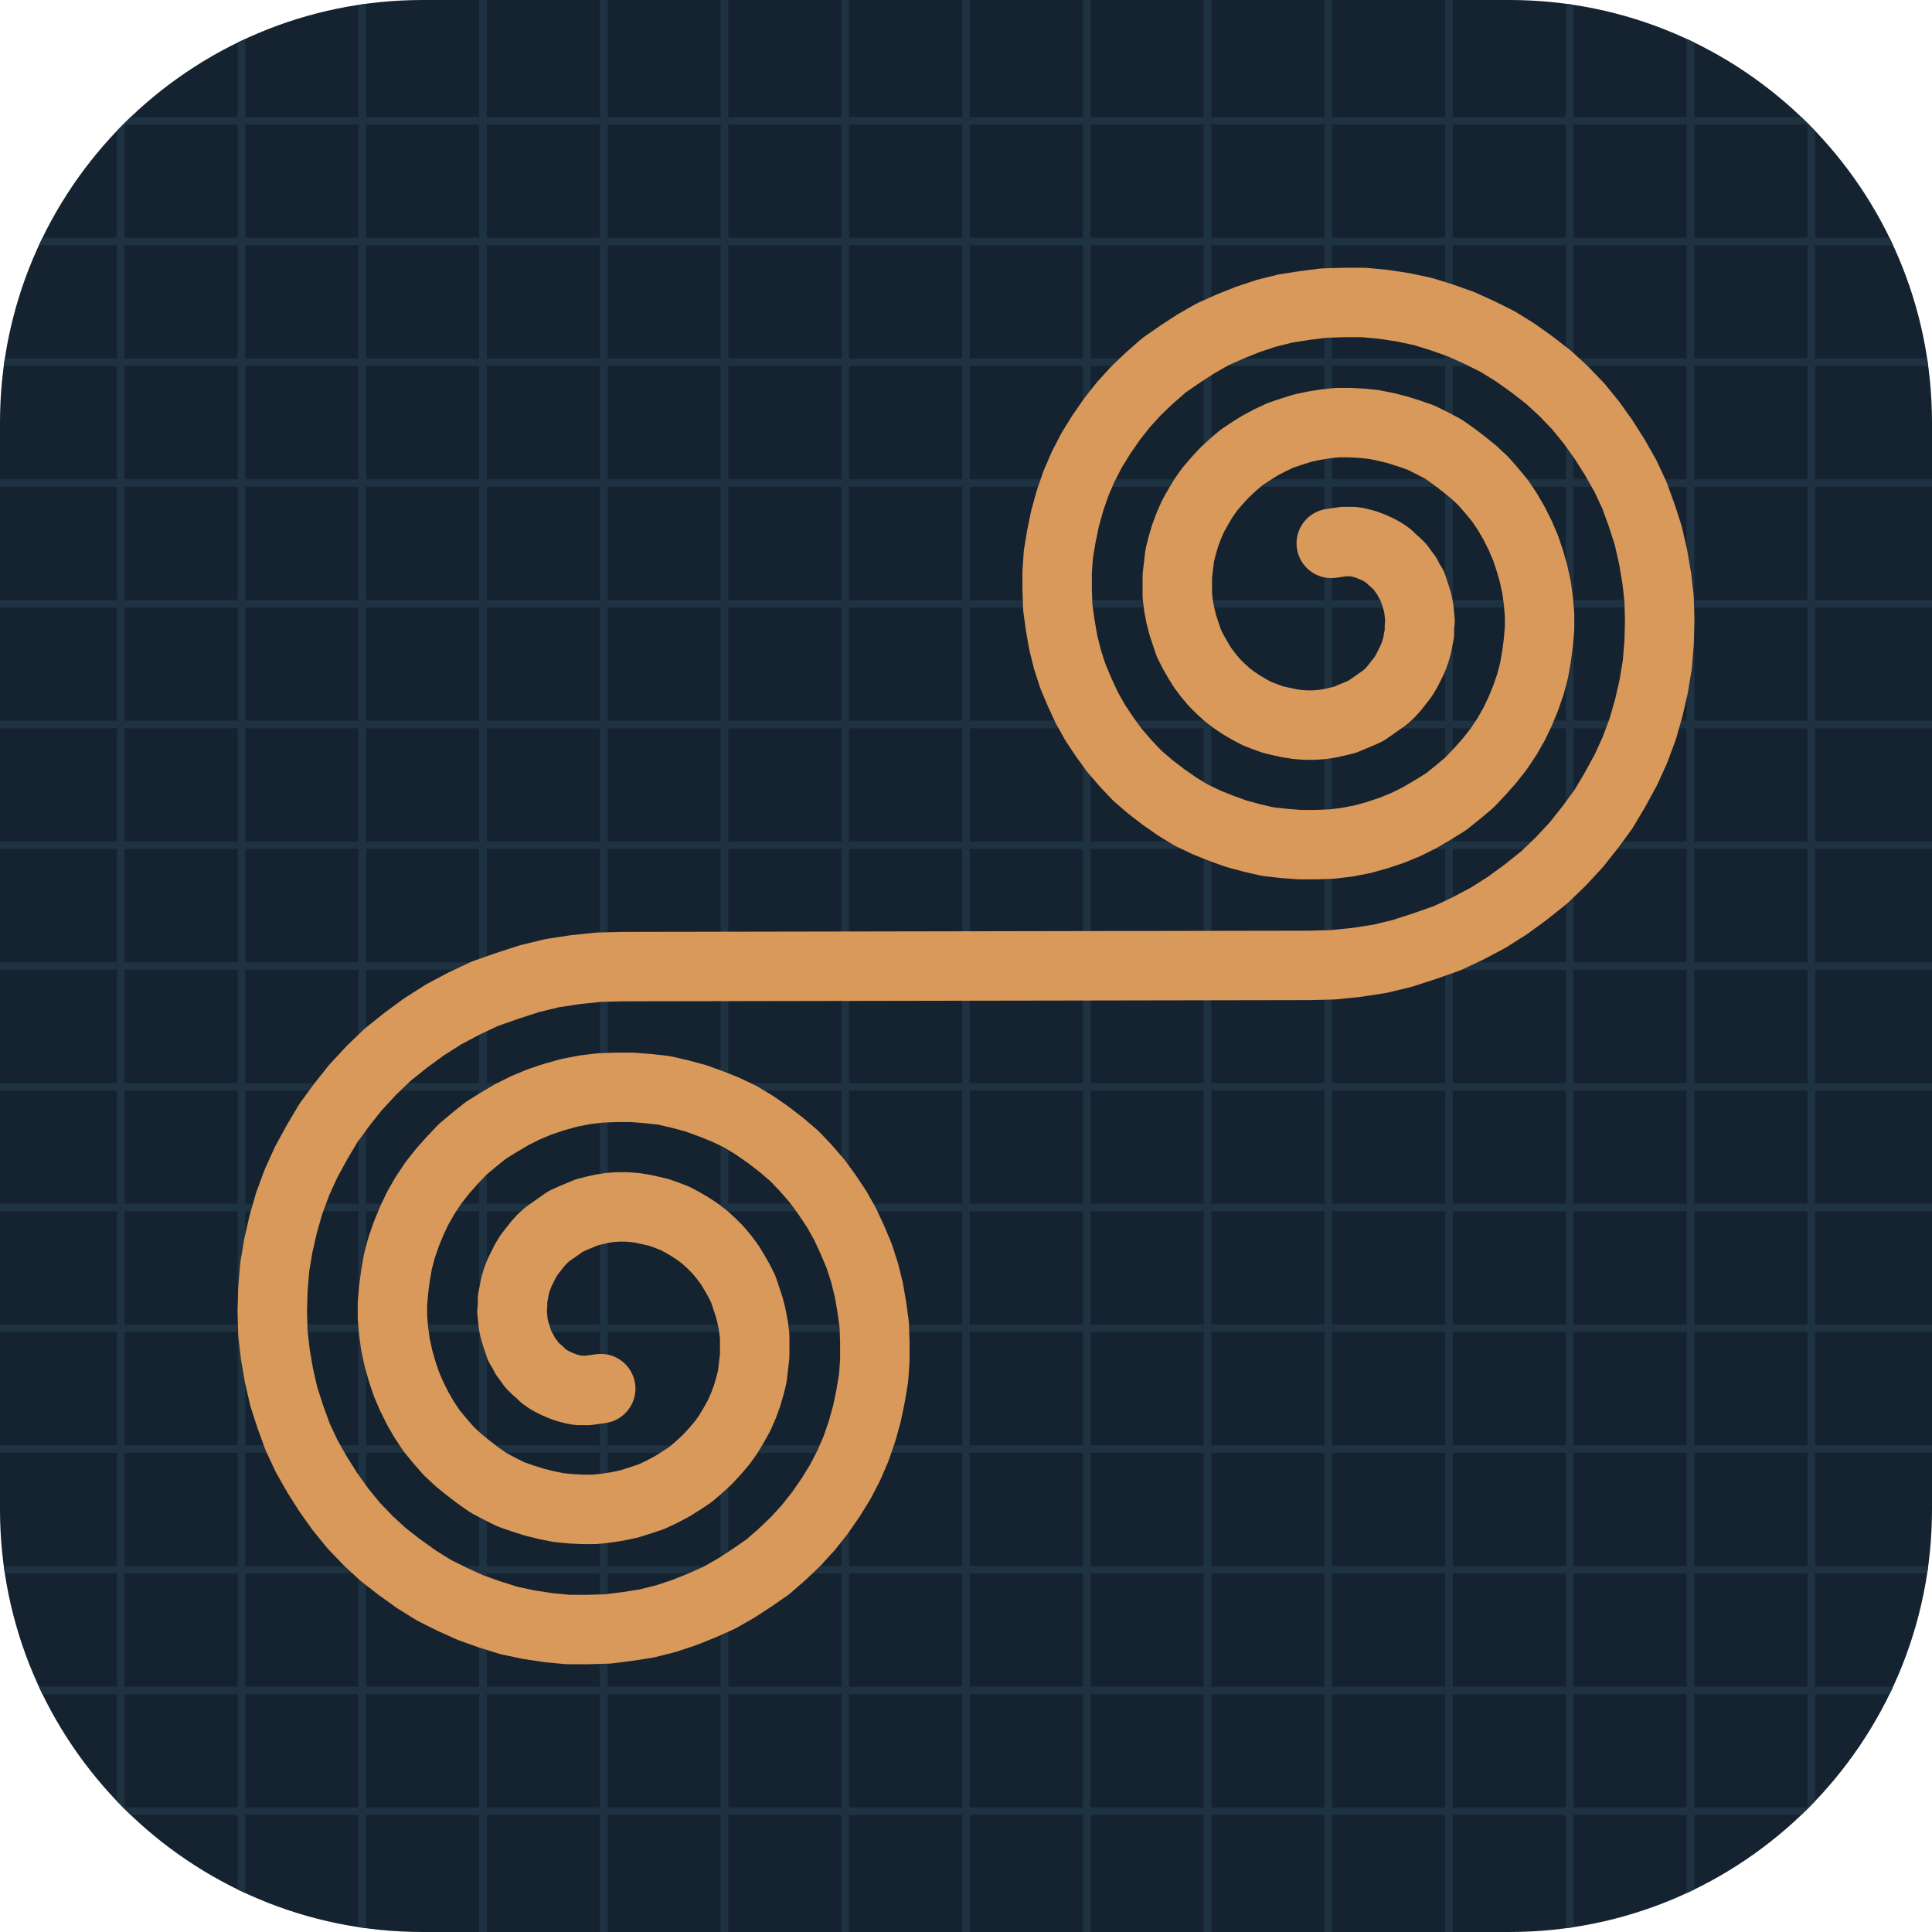
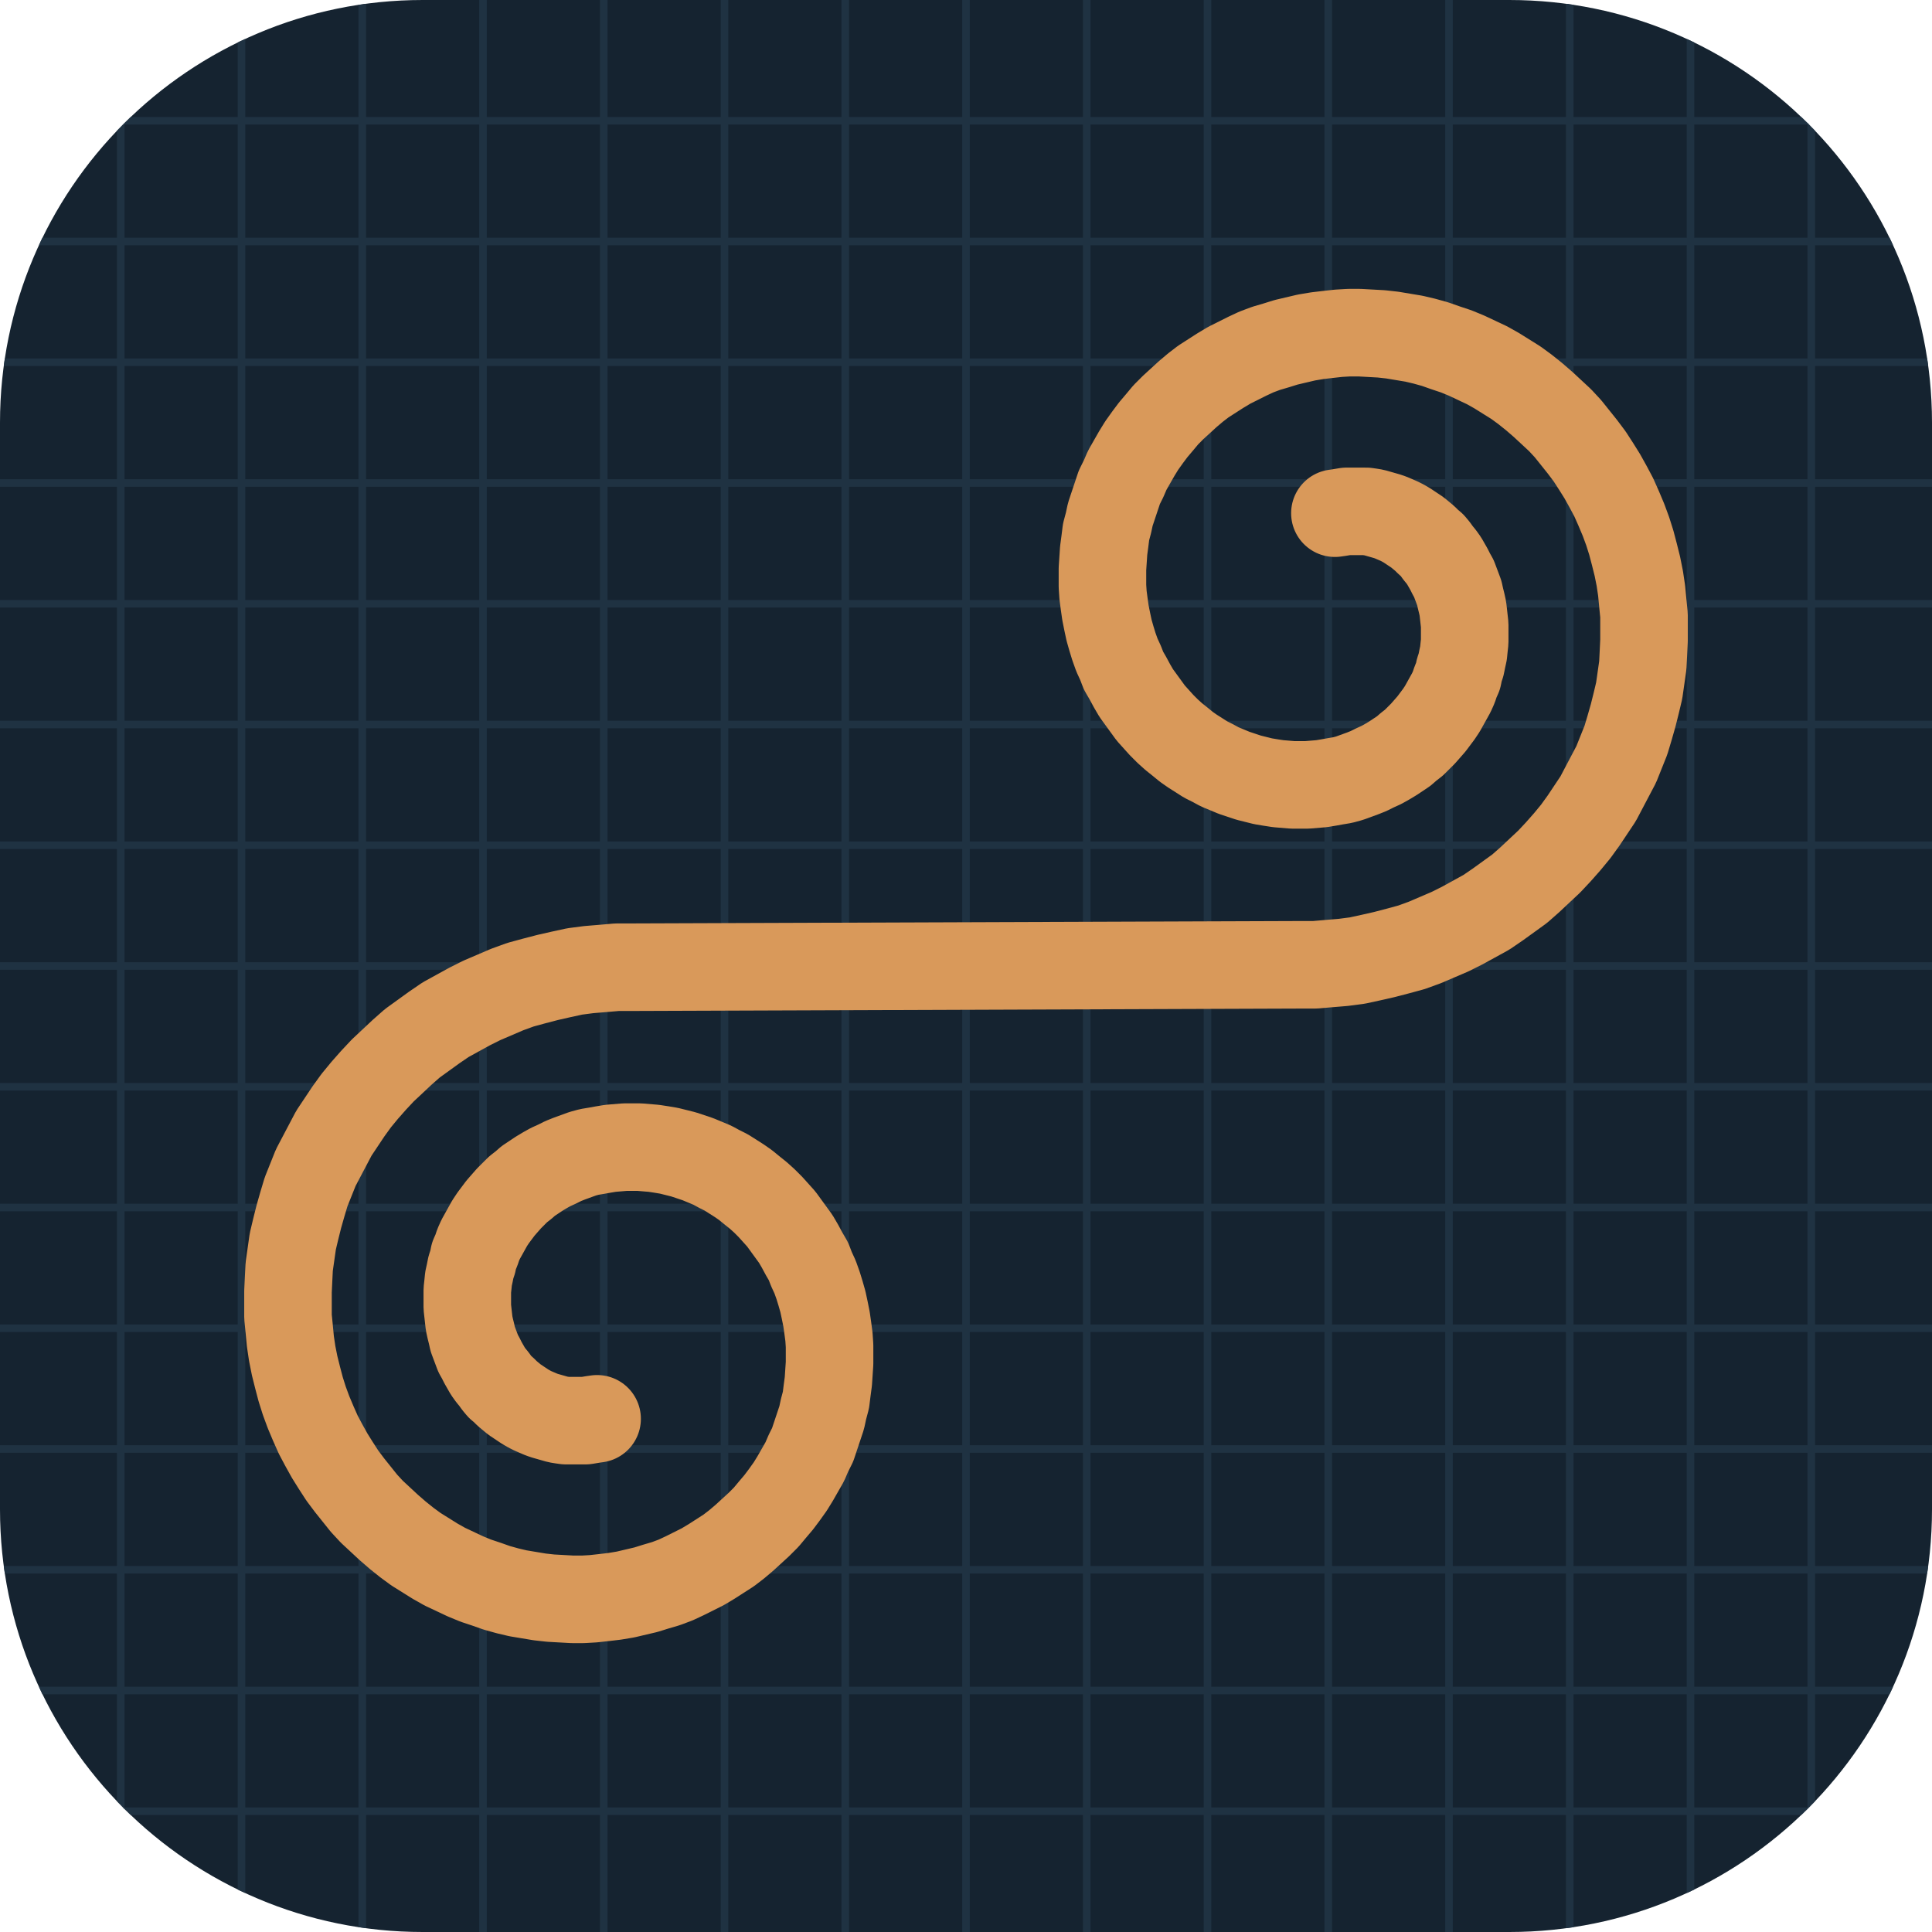
<svg xmlns="http://www.w3.org/2000/svg" viewBox="0 0 512 512">
  <clipPath id="tile">
    <rect width="512" height="512" rx="112" />
  </clipPath>
  <g clip-path="url(#tile)">
    <rect width="512" height="512" fill="#152330" />
    <path d="M32 0V512M0 32H512" stroke="#1f3242" stroke-width="2" />
    <path d="M64 0V512M0 64H512" stroke="#1f3242" stroke-width="2" />
    <path d="M96 0V512M0 96H512" stroke="#1f3242" stroke-width="2" />
    <path d="M128 0V512M0 128H512" stroke="#1f3242" stroke-width="2" />
    <path d="M160 0V512M0 160H512" stroke="#1f3242" stroke-width="2" />
    <path d="M192 0V512M0 192H512" stroke="#1f3242" stroke-width="2" />
    <path d="M224 0V512M0 224H512" stroke="#1f3242" stroke-width="2" />
    <path d="M256 0V512M0 256H512" stroke="#1f3242" stroke-width="2" />
    <path d="M288 0V512M0 288H512" stroke="#1f3242" stroke-width="2" />
    <path d="M320 0V512M0 320H512" stroke="#1f3242" stroke-width="2" />
    <path d="M352 0V512M0 352H512" stroke="#1f3242" stroke-width="2" />
    <path d="M384 0V512M0 384H512" stroke="#1f3242" stroke-width="2" />
    <path d="M416 0V512M0 416H512" stroke="#1f3242" stroke-width="2" />
    <path d="M448 0V512M0 448H512" stroke="#1f3242" stroke-width="2" />
    <path d="M480 0V512M0 480H512" stroke="#1f3242" stroke-width="2" />
  </g>
-   <path transform="translate(0 0) scale(16)" d="M9.95 23L9.88 23.01L9.81 23.02L9.74 23.03L9.67 23.03L9.59 23.03L9.52 23.02L9.44 23L9.37 22.98L9.29 22.95L9.22 22.92L9.14 22.88L9.07 22.84L9 22.79L8.94 22.73L8.87 22.67L8.81 22.61L8.76 22.54L8.7 22.46L8.66 22.38L8.61 22.3L8.58 22.21L8.55 22.12L8.52 22.02L8.5 21.92L8.49 21.82L8.48 21.72L8.49 21.62L8.49 21.51L8.51 21.41L8.53 21.3L8.56 21.2L8.6 21.09L8.65 20.99L8.7 20.89L8.76 20.79L8.83 20.7L8.9 20.61L8.98 20.52L9.07 20.44L9.17 20.37L9.27 20.3L9.37 20.23L9.48 20.18L9.6 20.13L9.72 20.08L9.84 20.05L9.97 20.02L10.1 20L10.24 19.99L10.37 19.99L10.51 20L10.64 20.02L10.78 20.05L10.91 20.08L11.05 20.13L11.18 20.18L11.31 20.25L11.43 20.32L11.55 20.4L11.67 20.49L11.78 20.59L11.89 20.7L11.99 20.82L12.08 20.94L12.16 21.07L12.24 21.21L12.31 21.35L12.36 21.5L12.41 21.65L12.45 21.81L12.48 21.97L12.5 22.13L12.5 22.29L12.5 22.46L12.48 22.63L12.46 22.8L12.42 22.96L12.37 23.13L12.31 23.29L12.24 23.45L12.15 23.61L12.06 23.76L11.96 23.9L11.84 24.04L11.72 24.17L11.58 24.3L11.44 24.42L11.29 24.52L11.13 24.62L10.96 24.71L10.79 24.79L10.61 24.85L10.42 24.91L10.23 24.95L10.04 24.98L9.85 25L9.65 25L9.45 24.99L9.25 24.97L9.05 24.93L8.85 24.88L8.66 24.82L8.46 24.75L8.28 24.66L8.09 24.56L7.92 24.44L7.75 24.31L7.59 24.18L7.43 24.03L7.29 23.87L7.15 23.7L7.03 23.52L6.92 23.33L6.82 23.13L6.73 22.92L6.66 22.71L6.6 22.5L6.55 22.27L6.52 22.05L6.5 21.82L6.5 21.59L6.52 21.36L6.55 21.13L6.59 20.9L6.65 20.67L6.73 20.44L6.82 20.22L6.92 20.01L7.04 19.8L7.18 19.59L7.33 19.4L7.49 19.22L7.66 19.04L7.85 18.88L8.05 18.72L8.26 18.59L8.48 18.46L8.7 18.35L8.94 18.25L9.18 18.17L9.43 18.1L9.69 18.05L9.94 18.02L10.21 18.01L10.47 18.01L10.73 18.03L11 18.06L11.26 18.12L11.52 18.19L11.77 18.28L12.02 18.38L12.27 18.5L12.5 18.64L12.73 18.8L12.95 18.97L13.16 19.15L13.35 19.35L13.54 19.57L13.7 19.79L13.86 20.03L14 20.28L14.12 20.54L14.23 20.8L14.32 21.08L14.39 21.36L14.44 21.65L14.48 21.94L14.49 22.23L14.49 22.53L14.47 22.82L14.42 23.12L14.36 23.41L14.28 23.7L14.18 23.99L14.06 24.27L13.92 24.54L13.76 24.8L13.58 25.06L13.39 25.3L13.18 25.53L12.96 25.74L12.72 25.95L12.46 26.13L12.2 26.3L11.92 26.46L11.63 26.59L11.33 26.71L11.03 26.81L10.71 26.89L10.39 26.94L10.07 26.98L9.74 26.99L9.41 26.99L9.09 26.96L8.76 26.91L8.43 26.84L8.11 26.74L7.8 26.63L7.49 26.49L7.19 26.34L6.9 26.16L6.62 25.96L6.35 25.75L6.1 25.52L5.86 25.27L5.64 25L5.44 24.72L5.25 24.42L5.08 24.12L4.93 23.8L4.81 23.47L4.7 23.13L4.62 22.78L4.56 22.43L4.52 22.08L4.51 21.72L4.52 21.36L4.55 20.99L4.61 20.63L4.69 20.28L4.79 19.93L4.92 19.58L5.07 19.25L5.25 18.92L5.44 18.6L5.66 18.3L5.89 18.01L6.15 17.73L6.42 17.47L6.72 17.23L7.02 17.01L7.35 16.8L7.69 16.62L8.03 16.46L8.4 16.33L8.77 16.21L9.14 16.12L9.53 16.06L9.92 16.02L10.31 16.01L21.69 15.99L22.08 15.98L22.47 15.94L22.86 15.88L23.23 15.79L23.6 15.67L23.97 15.54L24.31 15.38L24.65 15.2L24.98 14.99L25.28 14.77L25.58 14.53L25.85 14.27L26.11 13.99L26.34 13.7L26.56 13.4L26.75 13.08L26.93 12.75L27.08 12.42L27.21 12.07L27.31 11.72L27.39 11.37L27.45 11.01L27.48 10.64L27.49 10.28L27.48 9.92L27.44 9.57L27.38 9.22L27.3 8.87L27.19 8.53L27.07 8.2L26.92 7.88L26.75 7.58L26.56 7.28L26.36 7L26.14 6.73L25.9 6.48L25.65 6.25L25.38 6.04L25.1 5.84L24.81 5.66L24.51 5.51L24.2 5.37L23.89 5.26L23.57 5.16L23.24 5.09L22.91 5.04L22.59 5.01L22.26 5.01L21.93 5.02L21.61 5.06L21.29 5.11L20.97 5.19L20.67 5.29L20.37 5.41L20.08 5.54L19.8 5.7L19.54 5.87L19.28 6.05L19.04 6.26L18.82 6.47L18.61 6.7L18.42 6.94L18.24 7.2L18.08 7.46L17.94 7.73L17.82 8.01L17.72 8.3L17.64 8.59L17.58 8.88L17.53 9.18L17.51 9.47L17.51 9.77L17.52 10.06L17.56 10.35L17.61 10.64L17.68 10.92L17.77 11.2L17.88 11.46L18 11.72L18.14 11.97L18.3 12.21L18.46 12.43L18.65 12.65L18.84 12.85L19.05 13.03L19.27 13.2L19.5 13.36L19.73 13.5L19.98 13.62L20.23 13.72L20.48 13.81L20.74 13.88L21 13.94L21.27 13.97L21.53 13.99L21.79 13.99L22.06 13.98L22.31 13.95L22.57 13.9L22.82 13.83L23.06 13.75L23.3 13.65L23.52 13.54L23.74 13.41L23.95 13.28L24.15 13.12L24.34 12.96L24.51 12.78L24.67 12.6L24.82 12.41L24.96 12.2L25.08 11.99L25.18 11.78L25.27 11.56L25.35 11.33L25.41 11.1L25.45 10.87L25.48 10.64L25.5 10.41L25.5 10.18L25.48 9.95L25.45 9.73L25.4 9.5L25.34 9.29L25.27 9.08L25.18 8.87L25.08 8.67L24.97 8.48L24.85 8.3L24.71 8.13L24.57 7.97L24.41 7.82L24.25 7.69L24.08 7.56L23.91 7.44L23.72 7.34L23.54 7.25L23.34 7.18L23.15 7.12L22.95 7.07L22.75 7.03L22.55 7.01L22.35 7L22.15 7L21.96 7.02L21.77 7.05L21.58 7.09L21.39 7.15L21.21 7.21L21.04 7.29L20.87 7.38L20.71 7.48L20.56 7.58L20.42 7.7L20.28 7.83L20.16 7.96L20.04 8.1L19.94 8.24L19.85 8.39L19.76 8.55L19.69 8.71L19.63 8.87L19.58 9.04L19.54 9.2L19.52 9.37L19.5 9.54L19.5 9.71L19.5 9.87L19.52 10.03L19.55 10.19L19.59 10.35L19.64 10.5L19.69 10.65L19.76 10.79L19.84 10.93L19.92 11.06L20.01 11.18L20.11 11.3L20.22 11.41L20.33 11.51L20.45 11.6L20.57 11.68L20.69 11.75L20.82 11.82L20.95 11.87L21.09 11.92L21.22 11.95L21.36 11.98L21.49 12L21.63 12.01L21.76 12.01L21.9 12L22.03 11.98L22.16 11.95L22.28 11.92L22.4 11.87L22.52 11.82L22.63 11.77L22.73 11.7L22.83 11.63L22.93 11.56L23.02 11.48L23.1 11.39L23.17 11.3L23.24 11.21L23.3 11.11L23.35 11.01L23.4 10.91L23.44 10.8L23.47 10.7L23.49 10.59L23.51 10.49L23.51 10.38L23.52 10.28L23.51 10.18L23.5 10.08L23.48 9.98L23.45 9.88L23.42 9.79L23.39 9.7L23.34 9.62L23.3 9.54L23.24 9.46L23.19 9.39L23.13 9.33L23.06 9.27L23 9.21L22.93 9.16L22.86 9.12L22.78 9.08L22.71 9.05L22.63 9.02L22.56 9L22.48 8.98L22.41 8.97L22.33 8.97L22.26 8.97L22.19 8.98L22.12 8.99L22.05 9" fill="none" stroke="#d9995a" stroke-width="1.15" stroke-linecap="round" stroke-linejoin="round" />
+   <path transform="translate(0 0) scale(16)" d="M9.89 23.5L9.82 23.51L9.76 23.52L9.7 23.53L9.64 23.53L9.57 23.53L9.51 23.53L9.44 23.53L9.37 23.53L9.3 23.52L9.24 23.51L9.17 23.49L9.1 23.47L9.03 23.45L8.97 23.43L8.9 23.4L8.83 23.37L8.77 23.34L8.7 23.3L8.64 23.26L8.58 23.22L8.52 23.18L8.46 23.13L8.4 23.08L8.34 23.02L8.28 22.97L8.23 22.91L8.18 22.84L8.13 22.78L8.08 22.71L8.04 22.64L8 22.57L7.96 22.49L7.92 22.42L7.89 22.34L7.86 22.26L7.83 22.18L7.81 22.09L7.79 22.01L7.77 21.92L7.76 21.83L7.75 21.74L7.74 21.65L7.74 21.56L7.74 21.46L7.74 21.37L7.75 21.28L7.76 21.18L7.78 21.09L7.8 20.99L7.83 20.9L7.85 20.8L7.89 20.71L7.92 20.62L7.96 20.53L8.01 20.44L8.06 20.35L8.11 20.26L8.17 20.17L8.23 20.09L8.29 20.01L8.36 19.93L8.43 19.85L8.51 19.77L8.58 19.7L8.67 19.63L8.75 19.56L8.84 19.5L8.93 19.44L9.03 19.38L9.12 19.33L9.23 19.28L9.33 19.23L9.43 19.19L9.54 19.15L9.65 19.11L9.76 19.08L9.88 19.06L9.99 19.04L10.11 19.02L10.23 19.01L10.35 19L10.47 19L10.59 19L10.71 19.01L10.83 19.02L10.96 19.04L11.08 19.06L11.2 19.09L11.32 19.12L11.44 19.16L11.56 19.2L11.68 19.25L11.8 19.3L11.91 19.36L12.03 19.42L12.14 19.49L12.25 19.56L12.35 19.63L12.46 19.72L12.56 19.8L12.66 19.89L12.76 19.99L12.85 20.09L12.94 20.19L13.02 20.3L13.1 20.41L13.18 20.52L13.25 20.64L13.32 20.77L13.39 20.89L13.44 21.02L13.5 21.15L13.55 21.29L13.59 21.42L13.63 21.56L13.66 21.7L13.69 21.85L13.71 21.99L13.73 22.14L13.74 22.29L13.74 22.43L13.74 22.58L13.73 22.73L13.72 22.88L13.7 23.03L13.68 23.19L13.64 23.34L13.61 23.48L13.56 23.63L13.51 23.78L13.46 23.93L13.39 24.07L13.33 24.21L13.25 24.35L13.17 24.49L13.09 24.62L12.99 24.76L12.9 24.88L12.79 25.01L12.69 25.13L12.57 25.25L12.45 25.36L12.33 25.47L12.2 25.58L12.07 25.68L11.93 25.77L11.79 25.86L11.64 25.95L11.5 26.02L11.34 26.1L11.19 26.17L11.03 26.23L10.86 26.28L10.7 26.33L10.53 26.37L10.36 26.41L10.18 26.44L10.01 26.46L9.83 26.48L9.66 26.49L9.48 26.49L9.3 26.48L9.12 26.47L8.94 26.45L8.76 26.42L8.58 26.39L8.41 26.35L8.23 26.3L8.06 26.24L7.88 26.18L7.71 26.11L7.54 26.03L7.37 25.95L7.21 25.86L7.05 25.76L6.89 25.66L6.74 25.55L6.59 25.43L6.44 25.3L6.3 25.17L6.16 25.04L6.03 24.9L5.91 24.75L5.79 24.6L5.67 24.44L5.56 24.27L5.46 24.11L5.36 23.93L5.27 23.76L5.19 23.58L5.11 23.39L5.04 23.2L4.98 23.01L4.93 22.82L4.88 22.62L4.84 22.42L4.81 22.22L4.79 22.01L4.77 21.81L4.77 21.6L4.77 21.39L4.78 21.18L4.79 20.98L4.82 20.77L4.85 20.56L4.9 20.35L4.95 20.15L5.01 19.94L5.07 19.74L5.15 19.54L5.23 19.34L5.33 19.15L5.43 18.96L5.53 18.77L5.65 18.59L5.77 18.41L5.9 18.23L6.04 18.06L6.19 17.89L6.34 17.73L6.5 17.58L6.66 17.43L6.83 17.28L7.01 17.15L7.19 17.02L7.38 16.89L7.58 16.78L7.78 16.67L7.98 16.57L8.19 16.48L8.4 16.39L8.62 16.31L8.84 16.25L9.07 16.19L9.29 16.14L9.52 16.09L9.75 16.06L9.99 16.04L10.22 16.02L10.46 16.02L21.54 15.98L21.78 15.98L22.01 15.96L22.25 15.94L22.48 15.91L22.71 15.86L22.93 15.81L23.16 15.75L23.38 15.69L23.6 15.61L23.81 15.52L24.02 15.43L24.22 15.33L24.42 15.22L24.62 15.11L24.81 14.98L24.99 14.85L25.17 14.72L25.34 14.57L25.5 14.42L25.66 14.27L25.81 14.11L25.96 13.94L26.1 13.77L26.23 13.59L26.35 13.41L26.47 13.23L26.57 13.04L26.67 12.85L26.77 12.66L26.85 12.46L26.93 12.26L26.99 12.06L27.05 11.85L27.1 11.65L27.15 11.44L27.18 11.23L27.21 11.02L27.22 10.82L27.23 10.61L27.23 10.4L27.23 10.19L27.21 9.99L27.19 9.78L27.16 9.58L27.12 9.38L27.07 9.18L27.02 8.99L26.96 8.8L26.89 8.61L26.81 8.42L26.73 8.24L26.64 8.07L26.54 7.89L26.44 7.73L26.33 7.56L26.21 7.4L26.09 7.25L25.97 7.1L25.84 6.96L25.7 6.83L25.56 6.7L25.41 6.57L25.26 6.45L25.11 6.34L24.95 6.24L24.79 6.14L24.63 6.05L24.46 5.97L24.29 5.89L24.12 5.82L23.94 5.76L23.77 5.7L23.59 5.65L23.42 5.61L23.24 5.58L23.06 5.55L22.88 5.53L22.7 5.52L22.52 5.51L22.34 5.51L22.17 5.52L21.99 5.54L21.82 5.56L21.64 5.59L21.47 5.63L21.3 5.67L21.14 5.72L20.97 5.77L20.81 5.83L20.66 5.9L20.5 5.98L20.36 6.05L20.21 6.14L20.07 6.23L19.93 6.32L19.8 6.42L19.67 6.53L19.55 6.64L19.43 6.75L19.31 6.87L19.21 6.99L19.1 7.12L19.01 7.24L18.91 7.38L18.83 7.51L18.75 7.65L18.67 7.79L18.61 7.93L18.54 8.07L18.49 8.22L18.44 8.37L18.39 8.52L18.36 8.66L18.32 8.81L18.3 8.97L18.28 9.12L18.27 9.27L18.26 9.42L18.26 9.57L18.26 9.71L18.27 9.86L18.29 10.01L18.31 10.15L18.34 10.3L18.37 10.44L18.41 10.58L18.45 10.71L18.5 10.85L18.56 10.98L18.61 11.11L18.68 11.23L18.75 11.36L18.82 11.48L18.9 11.59L18.98 11.7L19.06 11.81L19.15 11.91L19.24 12.01L19.34 12.11L19.44 12.2L19.54 12.28L19.65 12.37L19.75 12.44L19.86 12.51L19.97 12.58L20.09 12.64L20.2 12.7L20.32 12.75L20.44 12.8L20.56 12.84L20.68 12.88L20.8 12.91L20.92 12.94L21.04 12.96L21.17 12.98L21.29 12.99L21.41 13L21.53 13L21.65 13L21.77 12.99L21.89 12.98L22.01 12.96L22.12 12.94L22.24 12.92L22.35 12.89L22.46 12.85L22.57 12.81L22.67 12.77L22.77 12.72L22.88 12.67L22.97 12.62L23.07 12.56L23.16 12.5L23.25 12.44L23.33 12.37L23.42 12.3L23.49 12.23L23.57 12.15L23.64 12.07L23.71 11.99L23.77 11.91L23.83 11.83L23.89 11.74L23.94 11.65L23.99 11.56L24.04 11.47L24.08 11.38L24.11 11.29L24.15 11.2L24.17 11.1L24.2 11.01L24.22 10.91L24.24 10.82L24.25 10.72L24.26 10.63L24.26 10.54L24.26 10.44L24.26 10.35L24.25 10.26L24.24 10.17L24.23 10.08L24.21 9.99L24.19 9.91L24.17 9.82L24.14 9.74L24.11 9.66L24.08 9.58L24.04 9.51L24 9.43L23.96 9.36L23.92 9.29L23.87 9.22L23.82 9.16L23.77 9.09L23.72 9.03L23.66 8.98L23.6 8.92L23.54 8.87L23.48 8.82L23.42 8.78L23.36 8.74L23.3 8.7L23.23 8.66L23.17 8.63L23.1 8.6L23.03 8.57L22.97 8.55L22.9 8.53L22.83 8.51L22.76 8.49L22.7 8.48L22.63 8.47L22.56 8.47L22.49 8.47L22.43 8.47L22.36 8.47L22.3 8.47L22.24 8.48L22.18 8.49L22.11 8.5" fill="none" stroke="#d9995a" stroke-width="1.45" stroke-linecap="round" stroke-linejoin="round" />
</svg>
